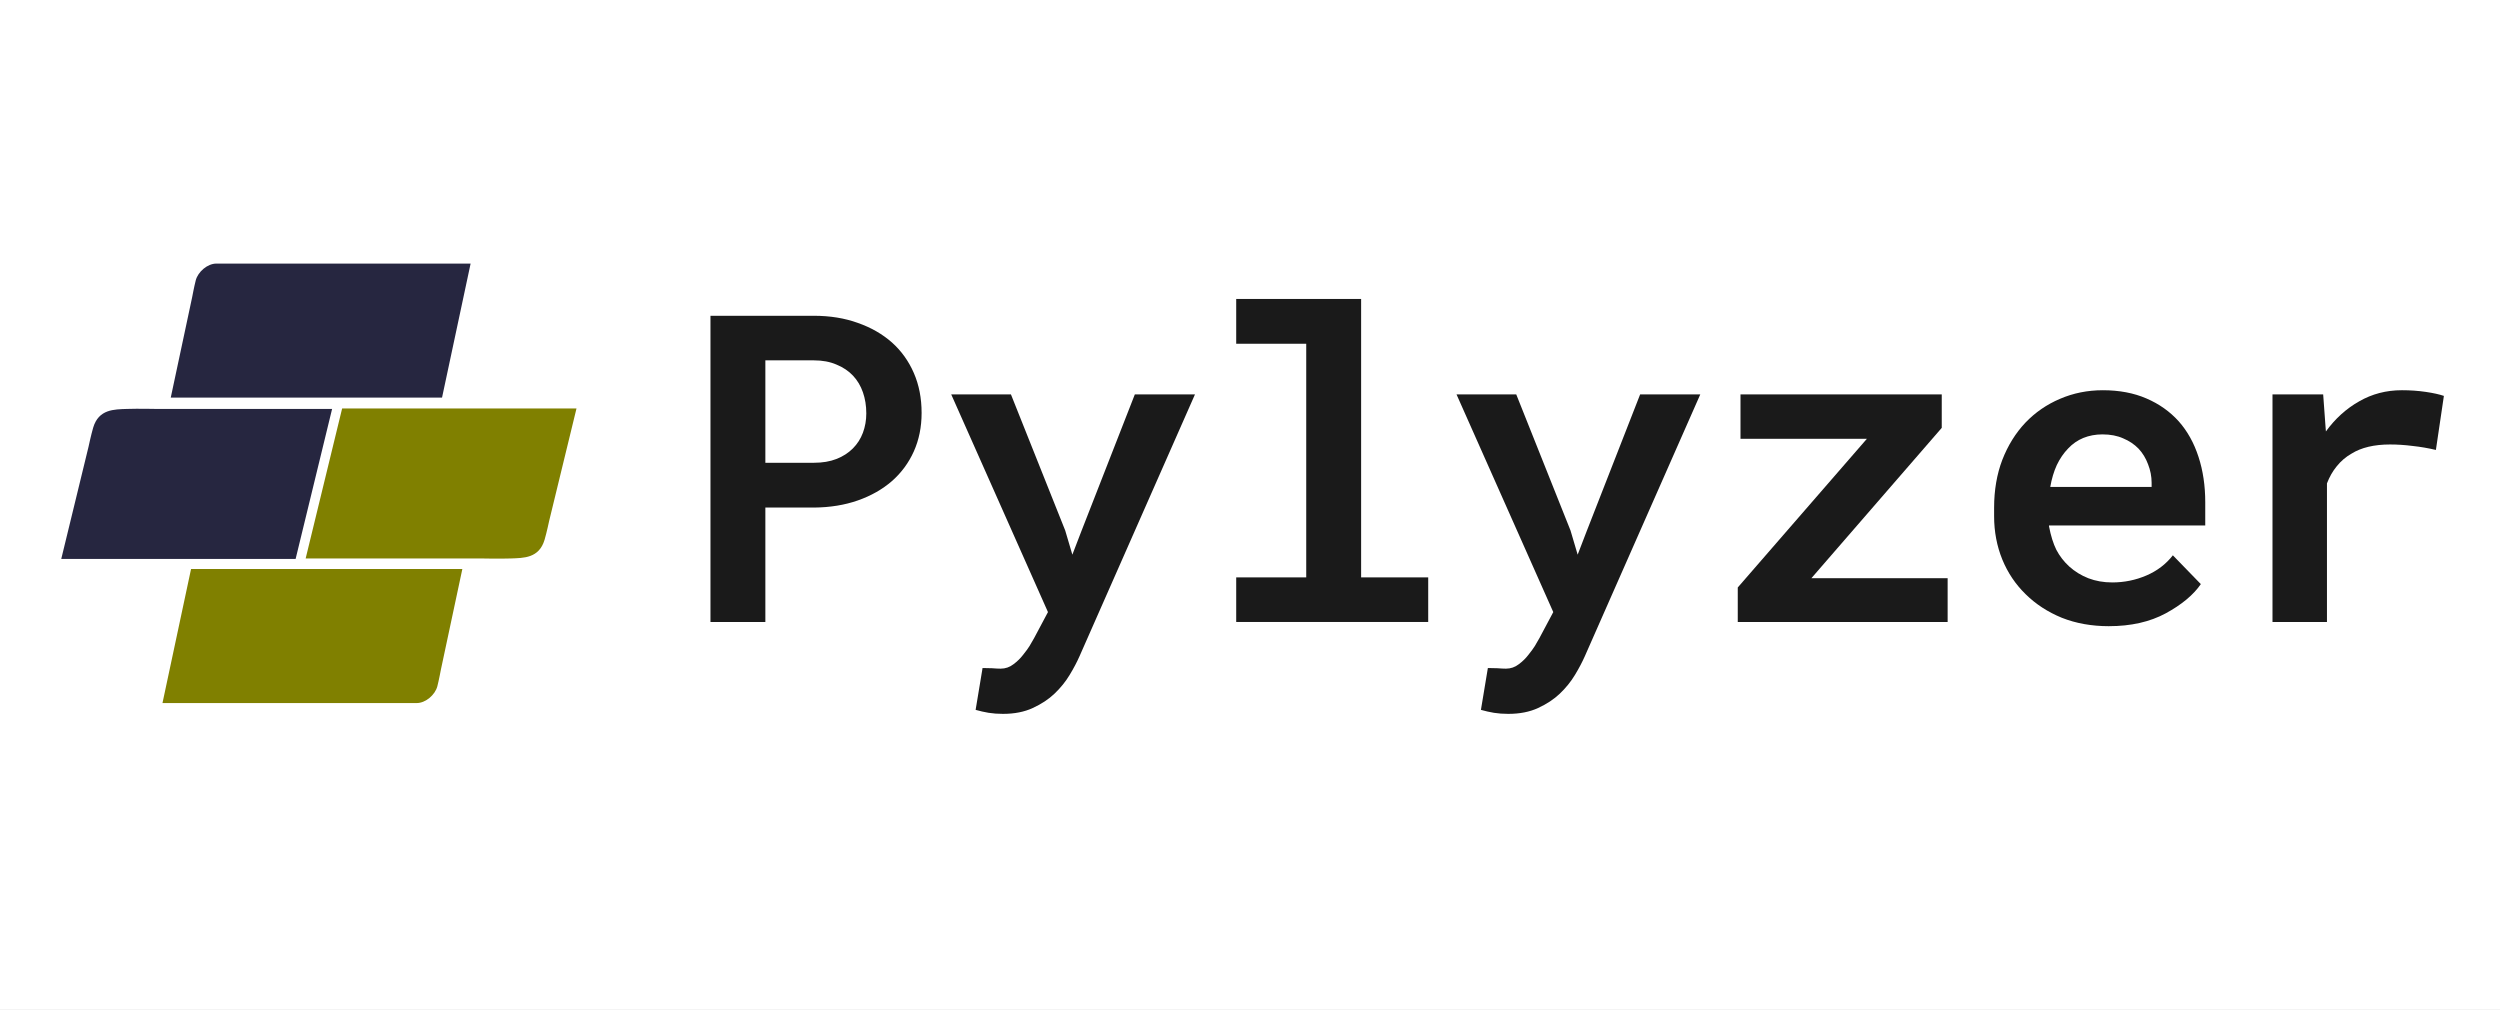
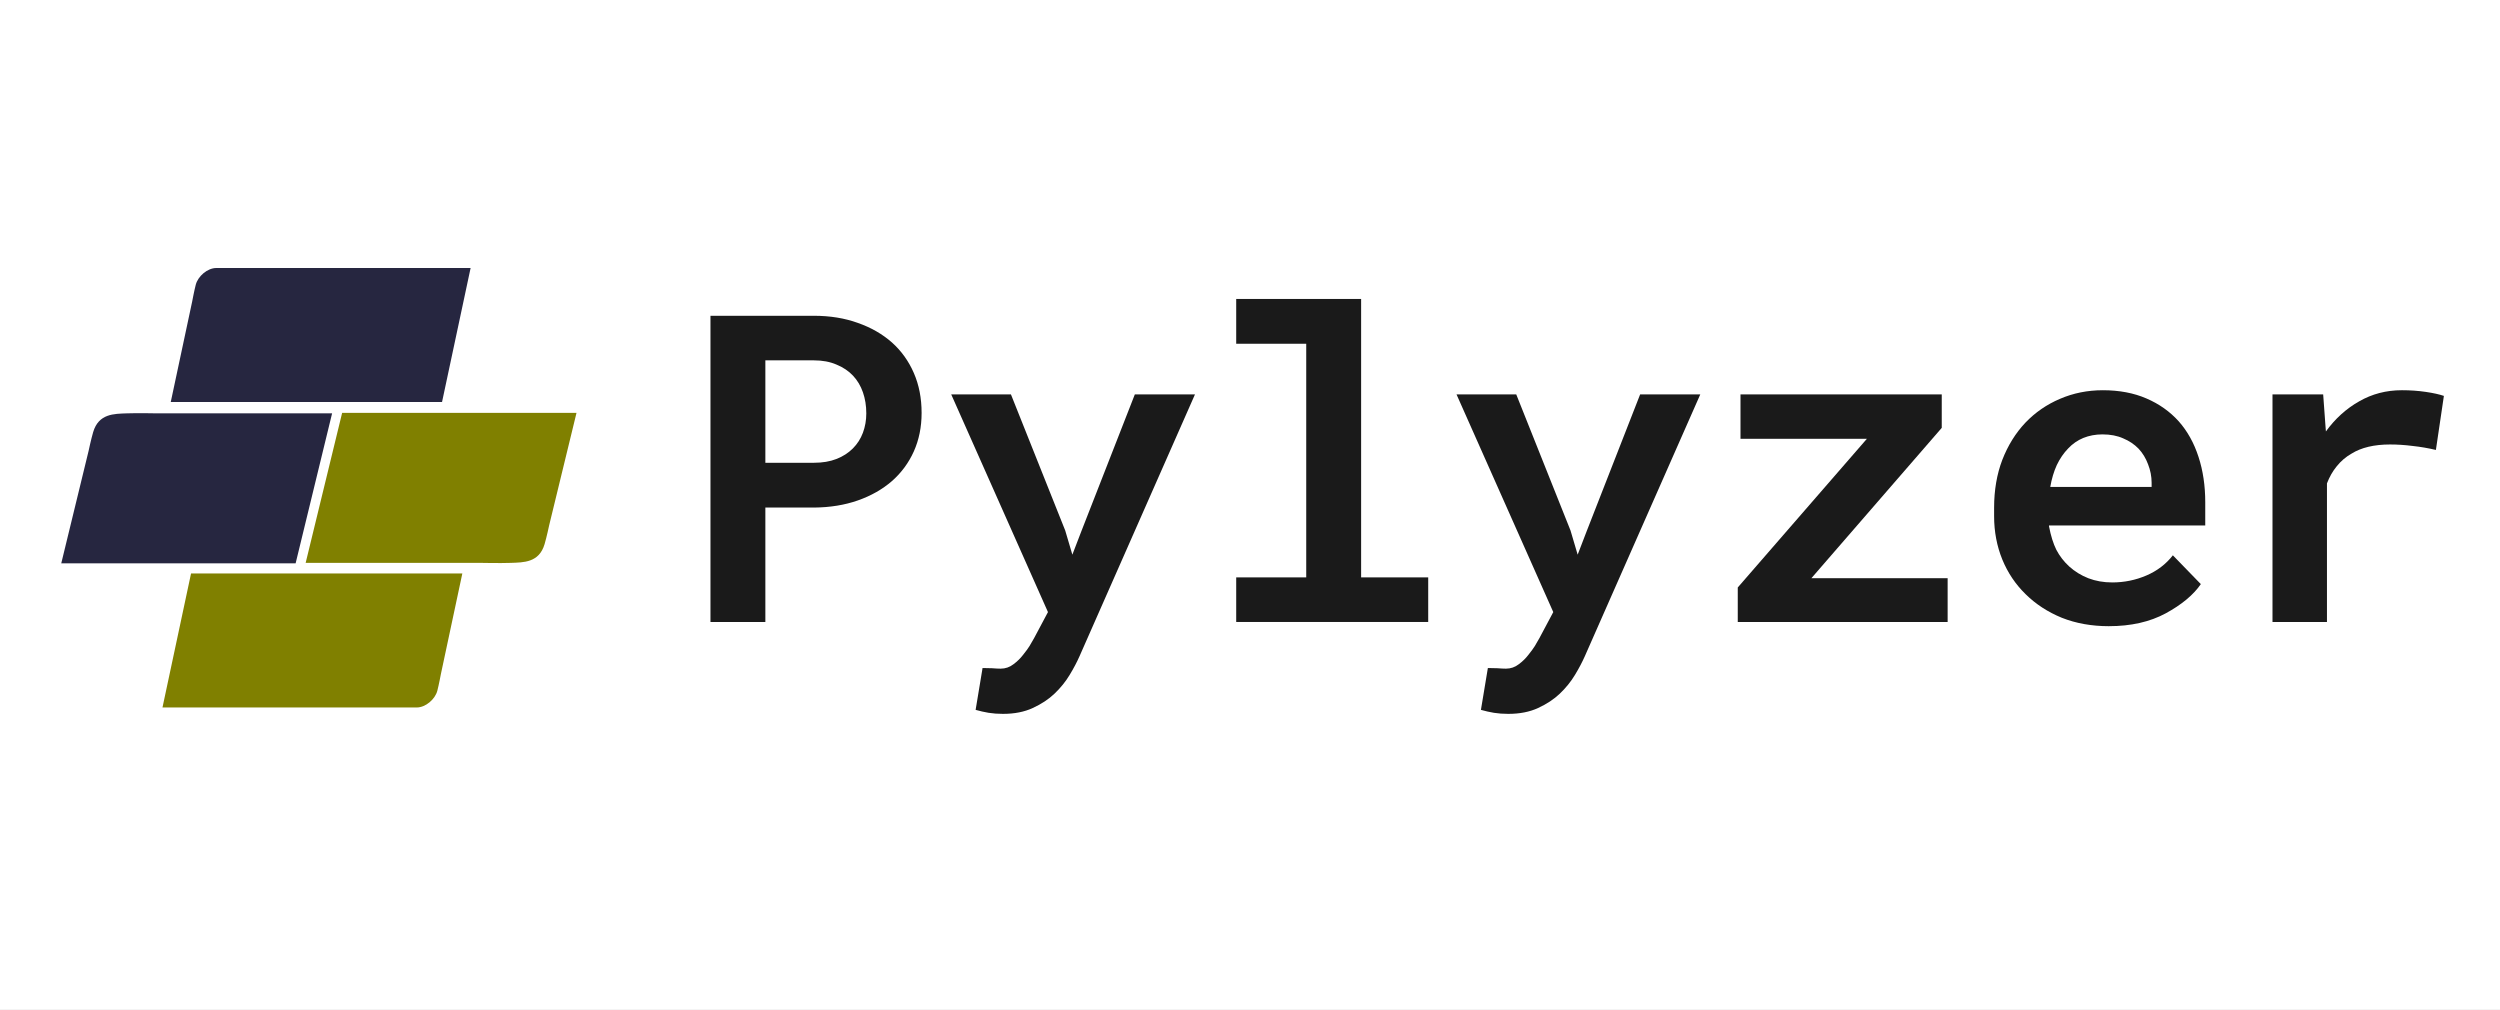
<svg xmlns="http://www.w3.org/2000/svg" width="818.755" height="330.54" viewBox="0 0 818.755 330.54" version="1.1" id="svg5">
  <defs id="defs2" />
  <g id="layer1" transform="translate(-40.84807,-101.6279)">
    <g aria-label="Pylyzer" id="text173" style="font-size:141.05px;fill:#808000;stroke-width:0.151" transform="translate(1.435435,-0.4784785)">
      <rect style="fill:#ffffff" id="rect175" width="818.755" height="330.54" x="39.413" y="102.106" />
      <path d="M 290.069,268.336 H 305.978 q 7.92,-0.069 14.394,-2.342 6.474,-2.273 11.157,-6.336 4.614,-4.063 7.163,-9.711 2.548,-5.716 2.548,-12.604 0,-7.232 -2.548,-13.086 -2.548,-5.854 -7.163,-9.986 -4.683,-4.132 -11.157,-6.405 -6.474,-2.342 -14.394,-2.342 h -33.885 v 100.278 h 17.976 z m 0,-14.67 v -33.541 H 305.978 q 4.201,0 7.369,1.377 3.237,1.309 5.441,3.65 2.135,2.273 3.237,5.441 1.102,3.168 1.102,6.887 0,3.375 -1.102,6.336 -1.102,2.962 -3.306,5.165 -2.204,2.204 -5.372,3.444 -3.168,1.24 -7.369,1.24 z" style="font-weight:600;font-family:'Roboto Mono';-inkscape-font-specification:'Roboto Mono Semi-Bold';fill:#1a1a1a" id="path273" />
      <path d="m 367.885,335.899 q 5.648,0 9.78,-1.928 4.201,-1.928 7.094,-4.683 2.962,-2.824 4.959,-6.13 1.997,-3.306 3.237,-6.13 l 37.811,-85.746 h -19.697 l -17.494,44.767 -2.962,7.714 -2.342,-7.92 -17.769,-44.56 h -19.56 l 31.681,71.283 -4.546,8.54 q -0.826,1.515 -1.515,2.617 -0.689,1.102 -2.066,2.824 -1.309,1.722 -3.168,3.099 -1.86,1.446 -4.201,1.446 -1.033,0 -2.824,-0.138 -1.791,-0.069 -3.099,-0.069 l -2.273,13.706 q 2.204,0.62 4.27,0.964 2.135,0.344 4.683,0.344 z" style="font-weight:600;font-family:'Roboto Mono';-inkscape-font-specification:'Roboto Mono Semi-Bold';fill:#1a1a1a" id="path275" />
      <path d="m 444.273,200.015 v 14.67 h 22.934 v 76.517 h -22.934 v 14.601 h 62.88 v -14.601 h -21.97 v -91.187 z" style="font-weight:600;font-family:'Roboto Mono';-inkscape-font-specification:'Roboto Mono Semi-Bold';fill:#1a1a1a" id="path277" />
      <path d="m 533.373,335.899 q 5.648,0 9.78,-1.928 4.201,-1.928 7.094,-4.683 2.962,-2.824 4.959,-6.13 1.997,-3.306 3.237,-6.13 l 37.811,-85.746 h -19.697 l -17.494,44.767 -2.962,7.714 -2.342,-7.92 -17.769,-44.56 h -19.56 l 31.681,71.283 -4.546,8.54 q -0.826,1.515 -1.515,2.617 -0.689,1.102 -2.066,2.824 -1.309,1.722 -3.168,3.099 -1.86,1.446 -4.201,1.446 -1.033,0 -2.824,-0.138 -1.791,-0.069 -3.099,-0.069 l -2.273,13.706 q 2.204,0.62 4.27,0.964 2.135,0.344 4.683,0.344 z" style="font-weight:600;font-family:'Roboto Mono';-inkscape-font-specification:'Roboto Mono Semi-Bold';fill:#1a1a1a" id="path279" />
      <path d="m 632.638,291.477 42.701,-49.244 v -10.951 h -65.911 v 14.532 h 41.392 l -42.287,48.693 v 11.295 h 68.734 V 291.477 Z" style="font-weight:600;font-family:'Roboto Mono';-inkscape-font-specification:'Roboto Mono Semi-Bold';fill:#1a1a1a" id="path281" />
      <path d="m 730.092,307.18 q 10.813,0 18.595,-4.201 7.851,-4.27 11.502,-9.573 l -9.16,-9.435 q -3.375,4.339 -8.678,6.612 -5.303,2.273 -11.157,2.273 -4.27,0 -7.851,-1.377 -3.512,-1.377 -6.267,-3.857 -2.617,-2.411 -4.201,-5.441 -1.515,-3.03 -2.411,-7.714 v -0.275 h 51.172 v -7.576 q 0,-8.127 -2.204,-14.876 -2.204,-6.818 -6.474,-11.639 -4.339,-4.821 -10.606,-7.507 -6.198,-2.686 -14.257,-2.686 -7.507,0 -14.05,2.824 -6.474,2.755 -11.295,7.783 -4.821,5.097 -7.576,12.19 -2.686,7.025 -2.686,15.703 v 2.755 q 0,7.576 2.686,14.188 2.686,6.543 7.645,11.364 4.959,4.89 11.846,7.714 6.956,2.755 15.427,2.755 z m -2.135,-62.811 q 3.926,0 6.818,1.309 2.962,1.24 5.028,3.375 1.997,2.135 3.099,5.097 1.171,2.962 1.171,6.061 v 1.377 H 710.877 q 0.689,-3.995 2.135,-7.163 1.515,-3.168 3.719,-5.441 2.135,-2.273 4.959,-3.444 2.893,-1.171 6.267,-1.171 z" style="font-weight:600;font-family:'Roboto Mono';-inkscape-font-specification:'Roboto Mono Semi-Bold';fill:#1a1a1a" id="path283" />
      <path d="m 826.016,229.905 q -7.645,0 -13.981,3.65 -6.336,3.581 -10.882,9.849 l -0.138,-1.722 -0.758,-10.4 h -16.598 v 74.52 h 17.838 v -45.387 q 1.24,-3.237 3.237,-5.648 1.997,-2.479 4.752,-4.063 2.411,-1.515 5.579,-2.273 3.168,-0.758 7.094,-0.758 3.581,0 7.369,0.482 3.857,0.413 7.645,1.309 l 2.617,-17.7 q -2.204,-0.758 -5.923,-1.309 -3.719,-0.551 -7.851,-0.551 z" style="font-weight:600;font-family:'Roboto Mono';-inkscape-font-specification:'Roboto Mono Semi-Bold';fill:#1a1a1a" id="path285" />
-       <path id="rect515-0" style="fill:#262640;fill-opacity:1;stroke-width:0.313" d="m 81.013,236.032 c 3.5,-0.128 9.595,0 9.595,0 h 19.189 38.379 l -11.947,49.127 H 59.472 l 5.973,-24.564 2.987,-12.282 c 0,0 0.797,-3.781 1.493,-6.141 1.797,-6.093 6.866,-5.986 11.088,-6.141 z" />
-       <path id="rect515-7" style="fill:#808000;stroke-width:0.313" d="m 206.678,285.003 c -3.5,0.128 -9.595,0 -9.595,0 h -19.189 -38.379 l 11.947,-49.127 h 76.757 l -5.973,24.564 -2.987,12.282 c 0,0 -0.797,3.781 -1.493,6.141 -1.797,6.093 -6.866,5.986 -11.088,6.141 z" />
-       <path id="rect515-0-2-4-4" style="fill:#262640;fill-opacity:1;stroke-width:0.318" d="m 110.243,188.431 c 1.744,-0.007 5.553,0 5.553,0 h 11.106 22.212 44.424 l -9.358,43.896 H 95.333 l 4.679,-21.948 2.339,-10.974 c 0,0 0.656,-3.507 1.17,-5.487 0.727,-2.8 3.83,-5.475 6.723,-5.487 z" />
-       <path id="rect515-0-2-4-8" style="fill:#808000;stroke-width:0.318" d="m 175.919,332.361 c -1.744,0.007 -5.553,0 -5.553,0 H 159.26 137.048 92.624 l 9.358,-43.896 h 88.848 l -4.679,21.948 -2.339,10.974 c 0,0 -0.656,3.507 -1.17,5.487 -0.727,2.8 -3.83,5.475 -6.723,5.487 z" />
+       <path id="rect515-0" style="fill:#262640;fill-opacity:1;stroke-width:0.313" d="m 81.013,237.479 c 3.5,-0.128 9.595,0 9.595,0 h 19.189 38.379 l -11.947,49.127 H 59.472 l 5.973,-24.564 2.987,-12.282 c 0,0 0.797,-3.781 1.493,-6.141 1.797,-6.093 6.866,-5.986 11.088,-6.141 z" />
+       <path id="rect515-7" style="fill:#808000;stroke-width:0.313" d="m 206.678,286.45 c -3.5,0.128 -9.595,0 -9.595,0 h -19.189 -38.379 l 11.947,-49.127 h 76.757 l -5.973,24.564 -2.987,12.282 c 0,0 -0.797,3.781 -1.493,6.141 -1.797,6.093 -6.866,5.986 -11.088,6.141 z" />
+       <path id="rect515-0-2-4-4" style="fill:#262640;fill-opacity:1;stroke-width:0.318" d="m 110.243,189.877 c 1.744,-0.007 5.553,0 5.553,0 h 11.106 22.212 44.424 l -9.358,43.896 H 95.333 l 4.679,-21.948 2.339,-10.974 c 0,0 0.656,-3.507 1.17,-5.487 0.727,-2.8 3.83,-5.475 6.723,-5.487 z" />
+       <path id="rect515-0-2-4-8" style="fill:#808000;stroke-width:0.318" d="m 175.919,333.807 c -1.744,0.007 -5.553,0 -5.553,0 H 159.26 137.048 92.624 l 9.358,-43.896 h 88.848 l -4.679,21.948 -2.339,10.974 c 0,0 -0.656,3.507 -1.17,5.487 -0.727,2.8 -3.83,5.475 -6.723,5.487 z" />
    </g>
  </g>
</svg>
